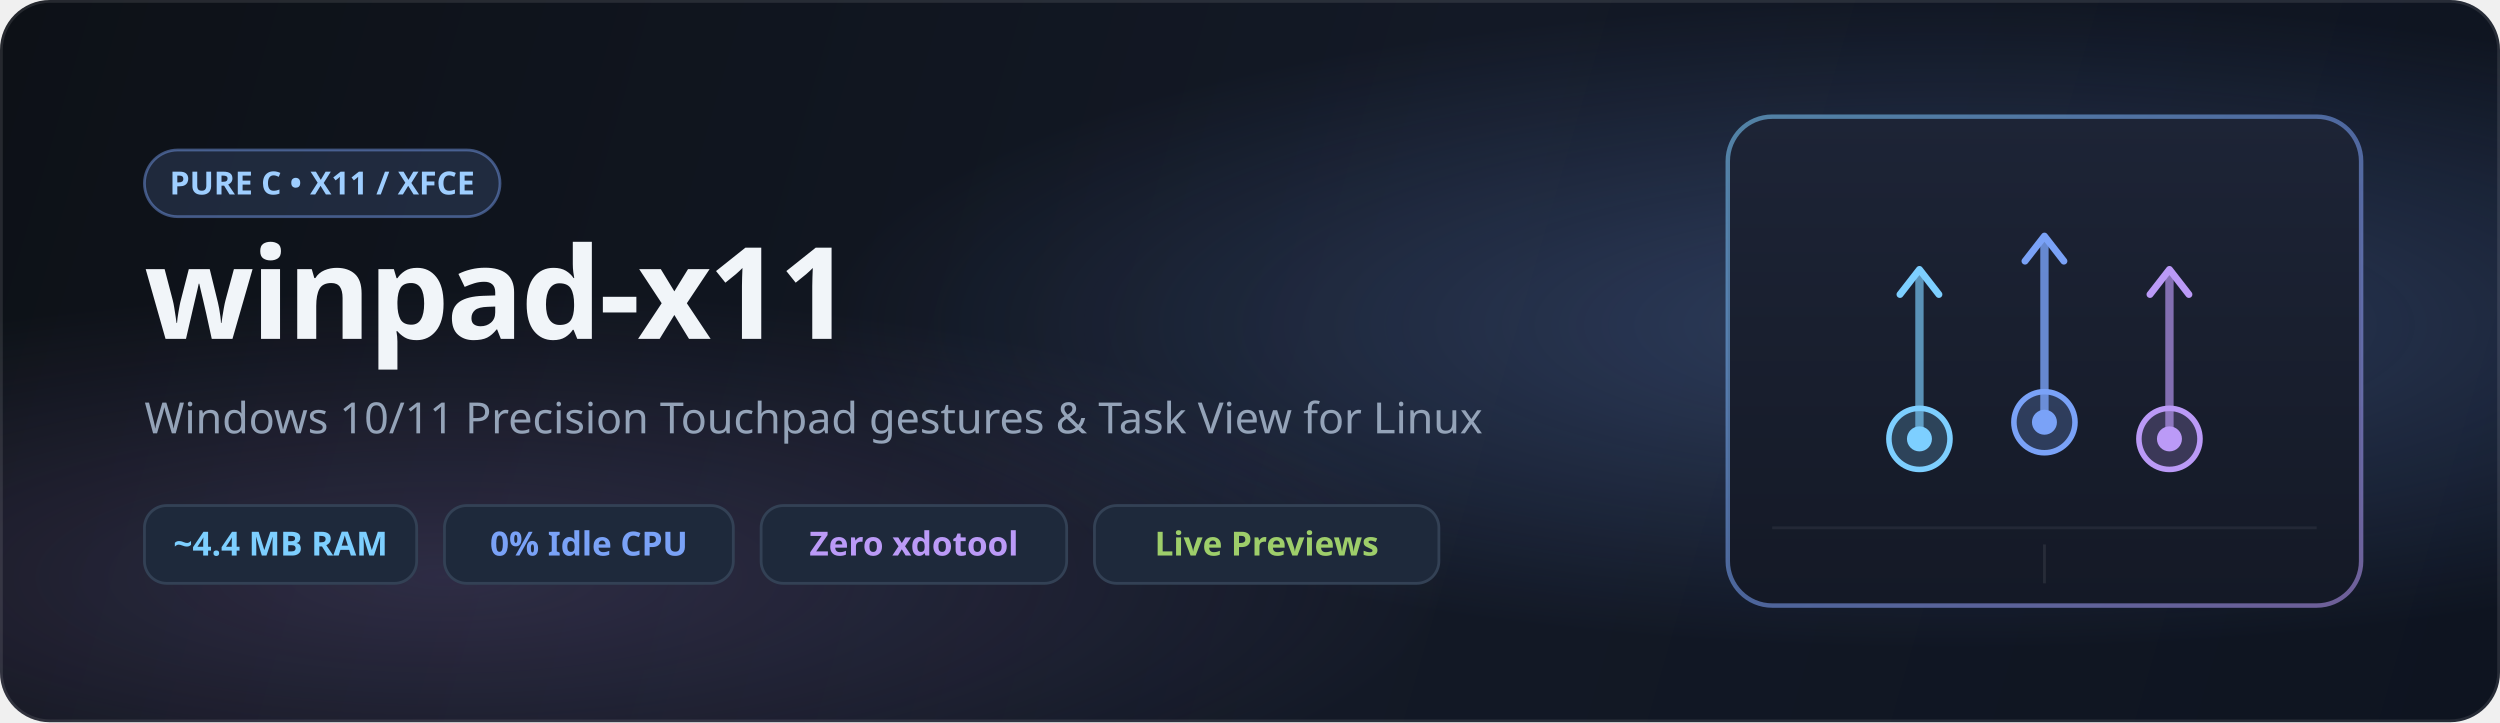
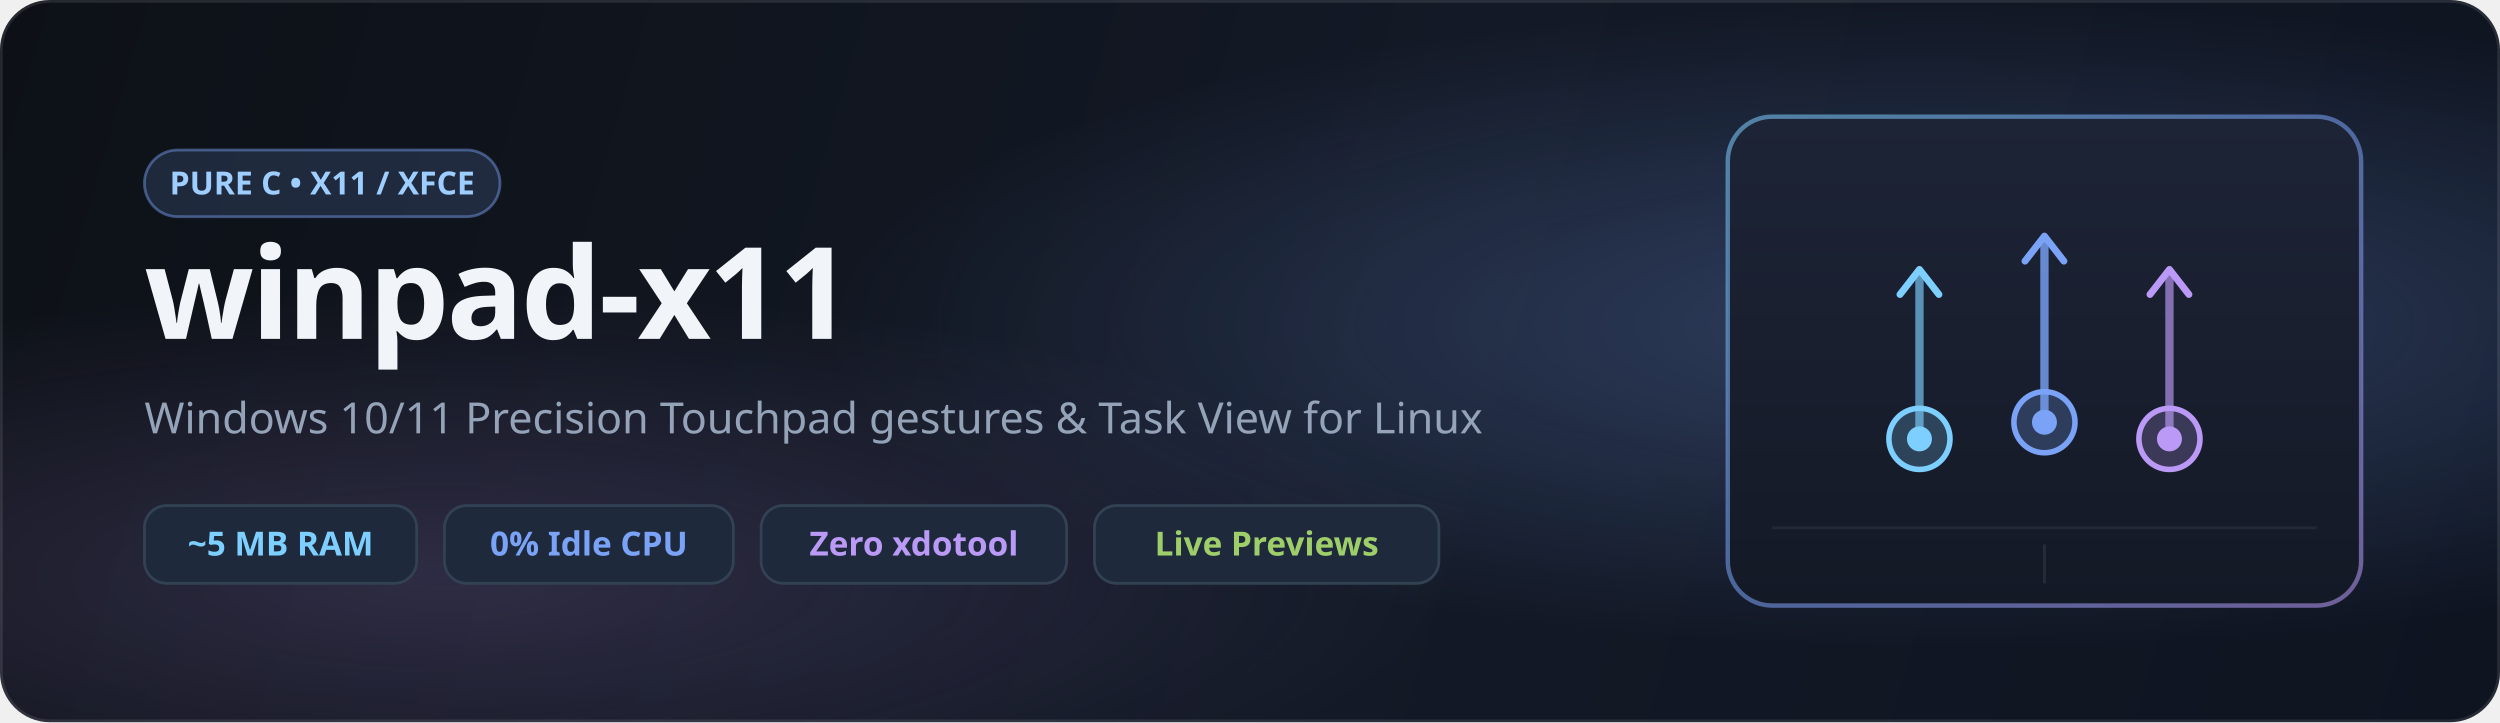
<svg xmlns="http://www.w3.org/2000/svg" width="900" height="260" viewBox="0 0 900 260" fill="none">
  <defs>
    <linearGradient id="bg" x1="0" y1="0" x2="900" y2="260" gradientUnits="userSpaceOnUse">
      <stop offset="0%" stop-color="#0d1117" />
      <stop offset="55%" stop-color="#131926" />
      <stop offset="100%" stop-color="#0e1420" />
    </linearGradient>
    <radialGradient id="glow1" cx="0.78" cy="0.45" r="0.45">
      <stop offset="0%" stop-color="#7aa2f7" stop-opacity="0.28" />
      <stop offset="100%" stop-color="#7aa2f7" stop-opacity="0" />
    </radialGradient>
    <radialGradient id="glow2" cx="0.18" cy="0.80" r="0.40">
      <stop offset="0%" stop-color="#bb9af7" stop-opacity="0.18" />
      <stop offset="100%" stop-color="#bb9af7" stop-opacity="0" />
    </radialGradient>
    <linearGradient id="accent" x1="0" y1="0" x2="1" y2="1">
      <stop offset="0%" stop-color="#7dcfff" />
      <stop offset="50%" stop-color="#7aa2f7" />
      <stop offset="100%" stop-color="#bb9af7" />
    </linearGradient>
    <linearGradient id="pad" x1="0" y1="0" x2="0" y2="1">
      <stop offset="0%" stop-color="#1d2436" />
      <stop offset="100%" stop-color="#141926" />
    </linearGradient>
  </defs>
  <rect width="900" height="260" rx="18" fill="url(#bg)" />
  <rect width="900" height="260" rx="18" fill="url(#glow1)" />
  <rect width="900" height="260" rx="18" fill="url(#glow2)" />
  <rect x="0.5" y="0.5" width="899" height="259" rx="17.5" stroke="#ffffff" stroke-opacity="0.10" />
  <g transform="translate(52, 54)">
    <rect x="0" y="0" width="128" height="24" rx="12" fill="#7aa2f7" fill-opacity="0.16" stroke="#7aa2f7" stroke-opacity="0.45" />
    <text x="64" y="16" text-anchor="middle" fill="#9eceff" font-family="Segoe UI, Ubuntu, Cantarell, sans-serif" font-size="11.5" font-weight="700">PURE C  •  X11 / XFCE</text>
    <text x="0" y="68" fill="#f1f5f9" font-family="Segoe UI, Ubuntu, Cantarell, sans-serif" font-size="46" font-weight="800" letter-spacing="-1">winpad-x11</text>
    <text x="0" y="102" fill="#94a3b8" font-family="Segoe UI, Ubuntu, Cantarell, sans-serif" font-size="15.5" font-weight="500">Windows 10/11 Precision Touchpad gestures &amp; Task View for Linux</text>
    <g transform="translate(0, 128)" font-family="Segoe UI, Ubuntu, Cantarell, sans-serif" font-size="12" font-weight="600">
      <rect x="0" y="0" width="98" height="28" rx="8" fill="#1e293b" stroke="#334155" />
-       <text x="49" y="18" text-anchor="middle" fill="#7dcfff">~4.4 MB RAM</text>
+       <text x="49" y="18" text-anchor="middle" fill="#7dcfff">~5 MB RAM</text>
      <rect x="108" y="0" width="104" height="28" rx="8" fill="#1e293b" stroke="#334155" />
      <text x="160" y="18" text-anchor="middle" fill="#7aa2f7">0% Idle CPU</text>
      <rect x="222" y="0" width="110" height="28" rx="8" fill="#1e293b" stroke="#334155" />
      <text x="277" y="18" text-anchor="middle" fill="#bb9af7">Zero xdotool</text>
      <rect x="342" y="0" width="124" height="28" rx="8" fill="#1e293b" stroke="#334155" />
      <text x="404" y="18" text-anchor="middle" fill="#9ece6a">Live Previews</text>
    </g>
  </g>
  <g transform="translate(622, 42)">
    <rect x="0" y="0" width="228" height="176" rx="16" fill="url(#pad)" stroke="url(#accent)" stroke-opacity="0.55" stroke-width="1.6" />
    <line x1="16" y1="148" x2="212" y2="148" stroke="#ffffff" stroke-opacity="0.06" stroke-width="1" />
    <line x1="114" y1="154" x2="114" y2="168" stroke="#ffffff" stroke-opacity="0.08" stroke-width="1" />
    <path d="M69 114 L69 58" stroke="#7dcfff" stroke-width="3" stroke-linecap="round" stroke-opacity="0.65" />
    <path d="M114 108 L114 46" stroke="#7aa2f7" stroke-width="3" stroke-linecap="round" stroke-opacity="0.80" />
    <path d="M159 114 L159 58" stroke="#bb9af7" stroke-width="3" stroke-linecap="round" stroke-opacity="0.65" />
    <path d="M62 64 L69 55 L76 64" stroke="#7dcfff" stroke-width="2.5" stroke-linecap="round" stroke-linejoin="round" fill="none" />
    <path d="M107 52 L114 43 L121 52" stroke="#7aa2f7" stroke-width="2.5" stroke-linecap="round" stroke-linejoin="round" fill="none" />
    <path d="M152 64 L159 55 L166 64" stroke="#bb9af7" stroke-width="2.5" stroke-linecap="round" stroke-linejoin="round" fill="none" />
    <circle cx="69" cy="116" r="11" fill="#7dcfff" fill-opacity="0.22" stroke="#7dcfff" stroke-width="2" />
    <circle cx="69" cy="116" r="4.5" fill="#7dcfff" />
    <circle cx="114" cy="110" r="11" fill="#7aa2f7" fill-opacity="0.24" stroke="#7aa2f7" stroke-width="2" />
    <circle cx="114" cy="110" r="4.5" fill="#7aa2f7" />
    <circle cx="159" cy="116" r="11" fill="#bb9af7" fill-opacity="0.22" stroke="#bb9af7" stroke-width="2" />
    <circle cx="159" cy="116" r="4.5" fill="#bb9af7" />
  </g>
</svg>
